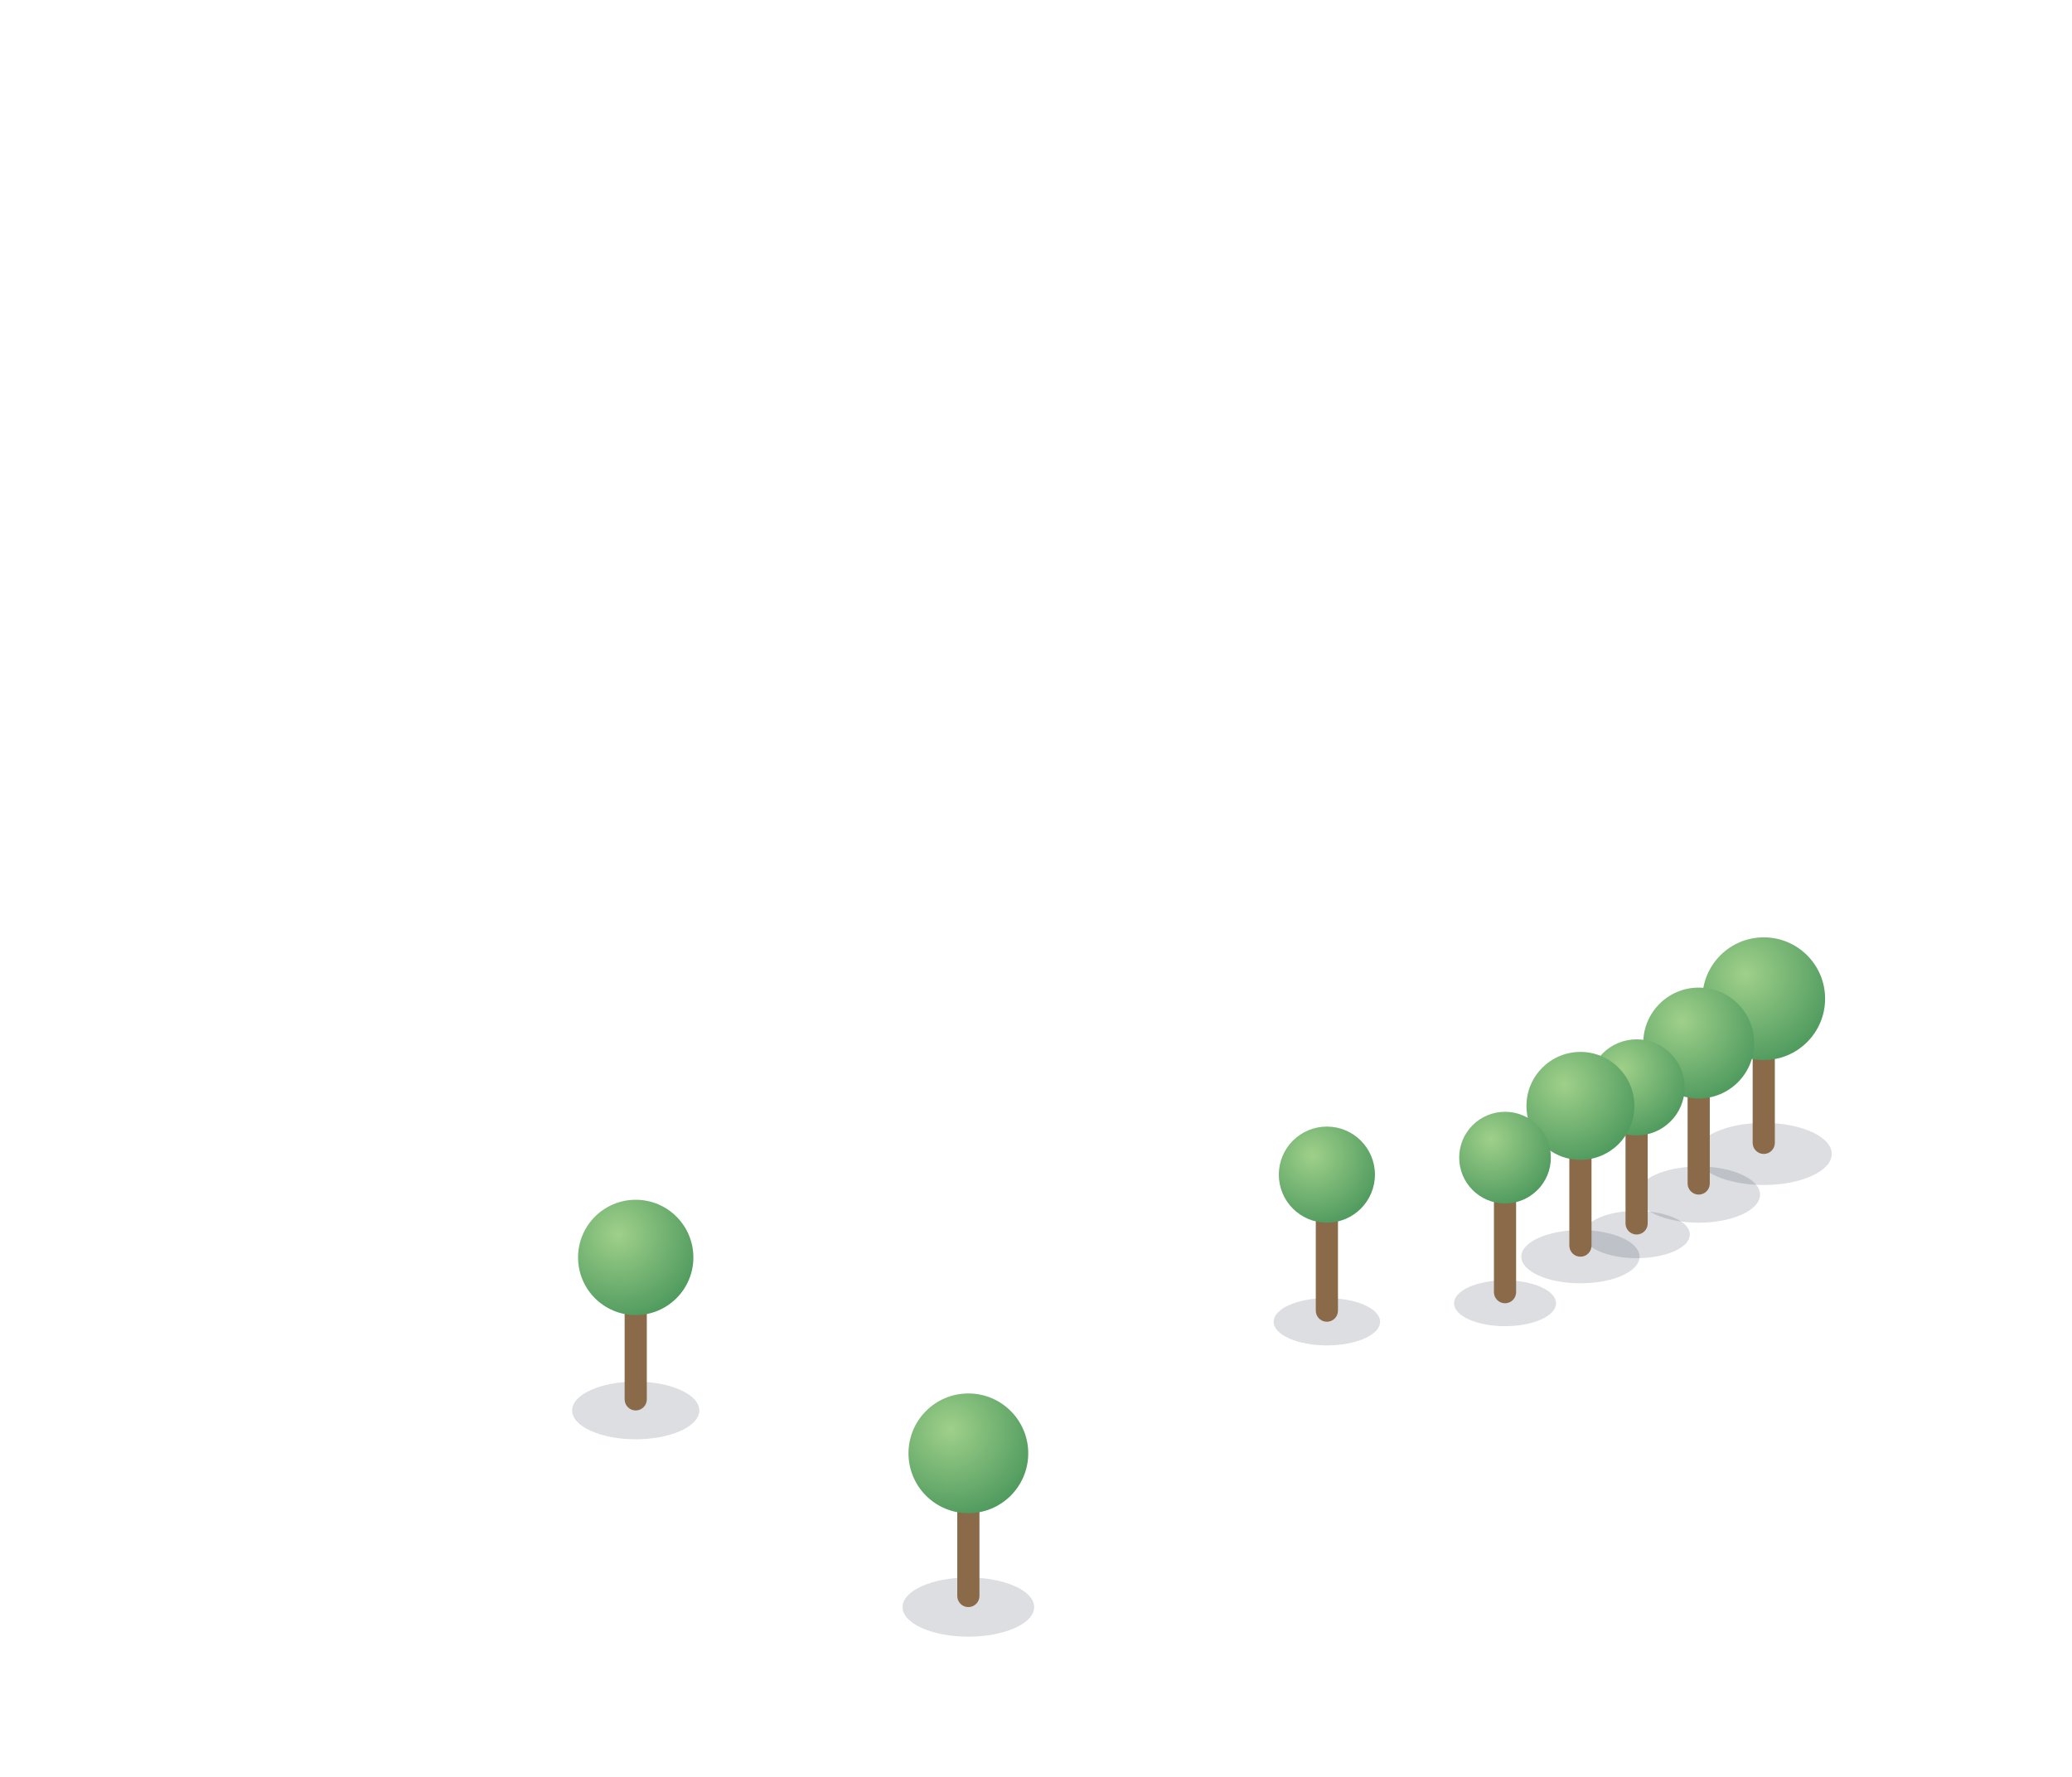
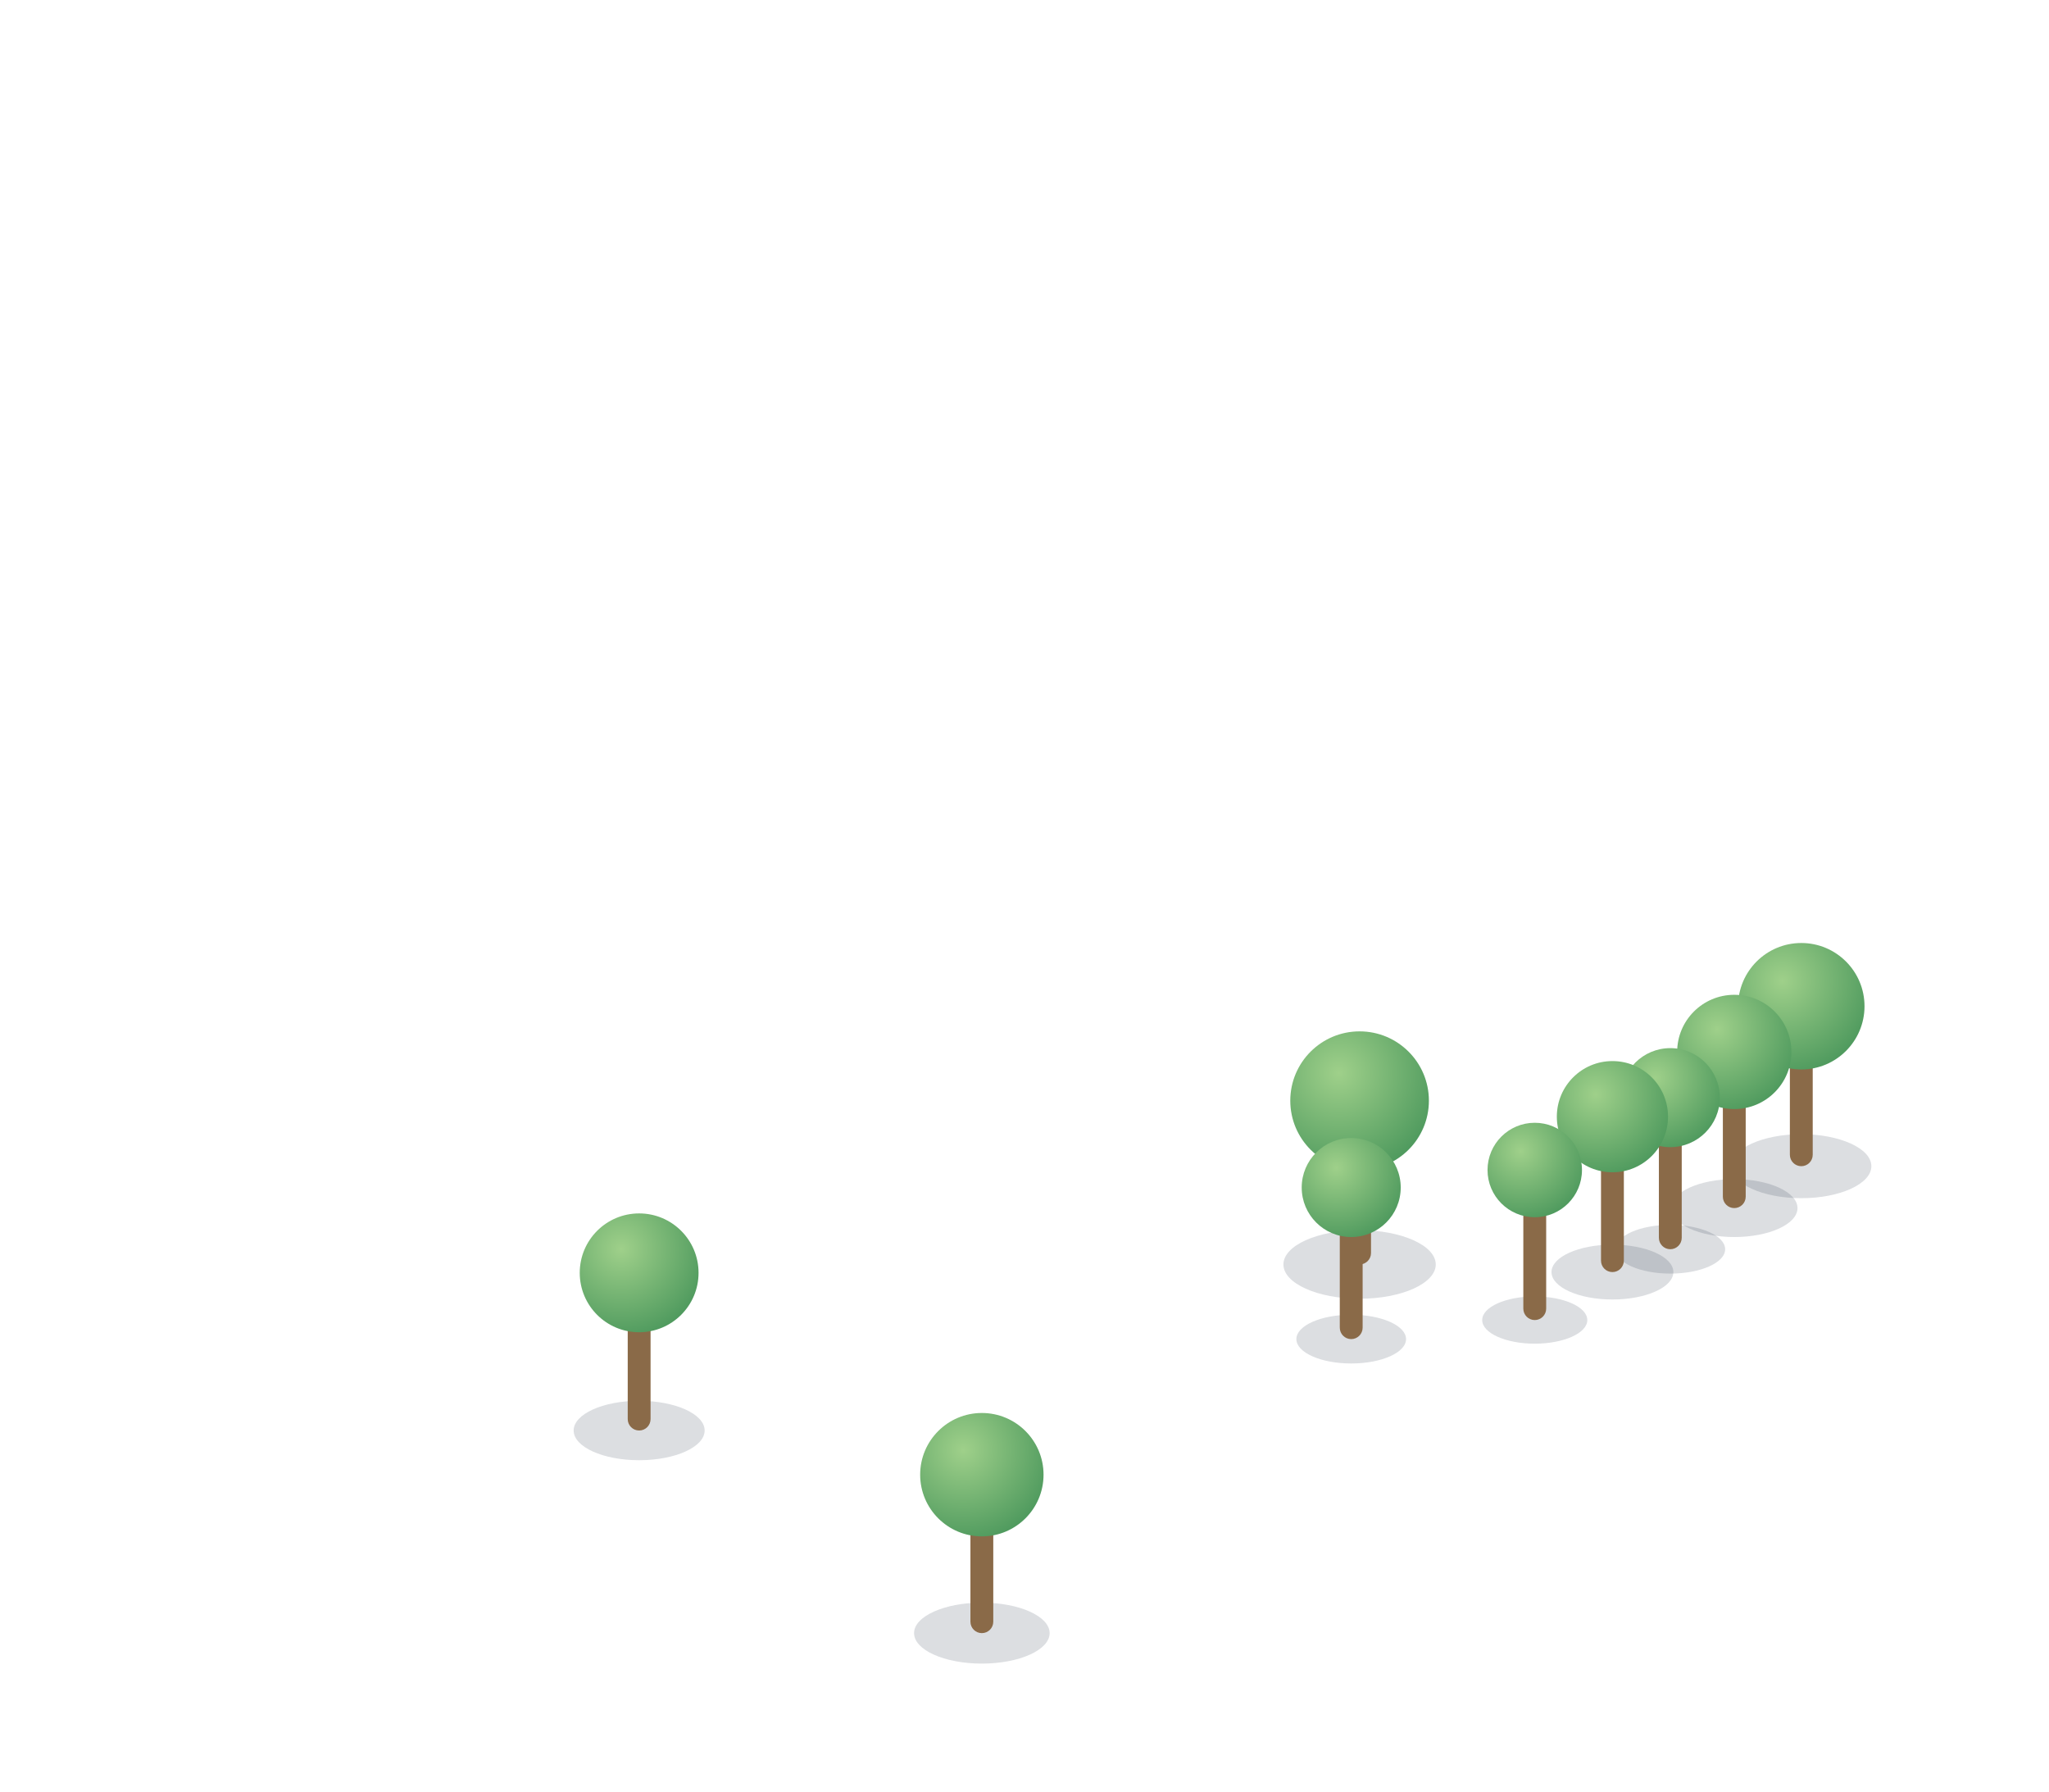
- <svg xmlns="http://www.w3.org/2000/svg" viewBox="-112.5 -163.3 280.3 240.3" width="560.6" height="480.6">
+ <svg xmlns="http://www.w3.org/2000/svg" viewBox="-110.4 -160.3 269 235.2" width="538.1" height="470.4">
  <defs>
    <radialGradient id="iso-tree" cx="0.35" cy="0.3" r="0.75">
      <stop offset="0" stop-color="#9FD08A" />
      <stop offset="1" stop-color="#4F9A5E" />
    </radialGradient>
  </defs>
  <ellipse cx="126.1" cy="-7.2" rx="9.2" ry="4.2" fill="#1D2B40" opacity="0.16" />
  <rect x="124.6" y="-27.2" width="3" height="20" rx="1.5" fill="#8A6A48" />
  <circle cx="126.1" cy="-28.2" r="8.3" fill="url(#iso-tree)" />
  <ellipse cx="117.3" cy="-1.7" rx="8.3" ry="3.8" fill="#1D2B40" opacity="0.16" />
  <rect x="115.8" y="-21.7" width="3" height="20" rx="1.5" fill="#8A6A48" />
  <circle cx="117.3" cy="-22.2" r="7.5" fill="url(#iso-tree)" />
  <ellipse cx="108.9" cy="3.7" rx="7.2" ry="3.2" fill="#1D2B40" opacity="0.16" />
  <rect x="107.4" y="-16.3" width="3" height="20" rx="1.5" fill="#8A6A48" />
  <circle cx="108.9" cy="-16.2" r="6.5" fill="url(#iso-tree)" />
+   <ellipse cx="68.1" cy="5.7" rx="10" ry="4.5" fill="#1D2B40" opacity="0.16" />
+   <rect x="66.6" y="-14.3" width="3" height="20" rx="1.5" fill="#8A6A48" />
+   <circle cx="68.1" cy="-15.8" r="9.1" fill="url(#iso-tree)" />
  <ellipse cx="101.3" cy="6.7" rx="8" ry="3.6" fill="#1D2B40" opacity="0.16" />
  <rect x="99.8" y="-13.3" width="3" height="20" rx="1.5" fill="#8A6A48" />
  <circle cx="101.3" cy="-13.7" r="7.3" fill="url(#iso-tree)" />
  <ellipse cx="91.1" cy="13" rx="6.9" ry="3.1" fill="#1D2B40" opacity="0.16" />
  <rect x="89.6" y="-7" width="3" height="20" rx="1.5" fill="#8A6A48" />
  <circle cx="91.1" cy="-6.7" r="6.2" fill="url(#iso-tree)" />
  <ellipse cx="67" cy="15.5" rx="7.2" ry="3.2" fill="#1D2B40" opacity="0.16" />
  <rect x="65.5" y="-4.5" width="3" height="20" rx="1.5" fill="#8A6A48" />
  <circle cx="67" cy="-4.4" r="6.5" fill="url(#iso-tree)" />
  <ellipse cx="-26.5" cy="27.5" rx="8.6" ry="3.9" fill="#1D2B40" opacity="0.16" />
  <rect x="-28" y="7.5" width="3" height="20" rx="1.5" fill="#8A6A48" />
  <circle cx="-26.5" cy="6.8" r="7.8" fill="url(#iso-tree)" />
  <ellipse cx="18.5" cy="54.1" rx="8.9" ry="4" fill="#1D2B40" opacity="0.16" />
  <rect x="17" y="34.1" width="3" height="20" rx="1.5" fill="#8A6A48" />
  <circle cx="18.5" cy="33.3" r="8.1" fill="url(#iso-tree)" />
</svg>
